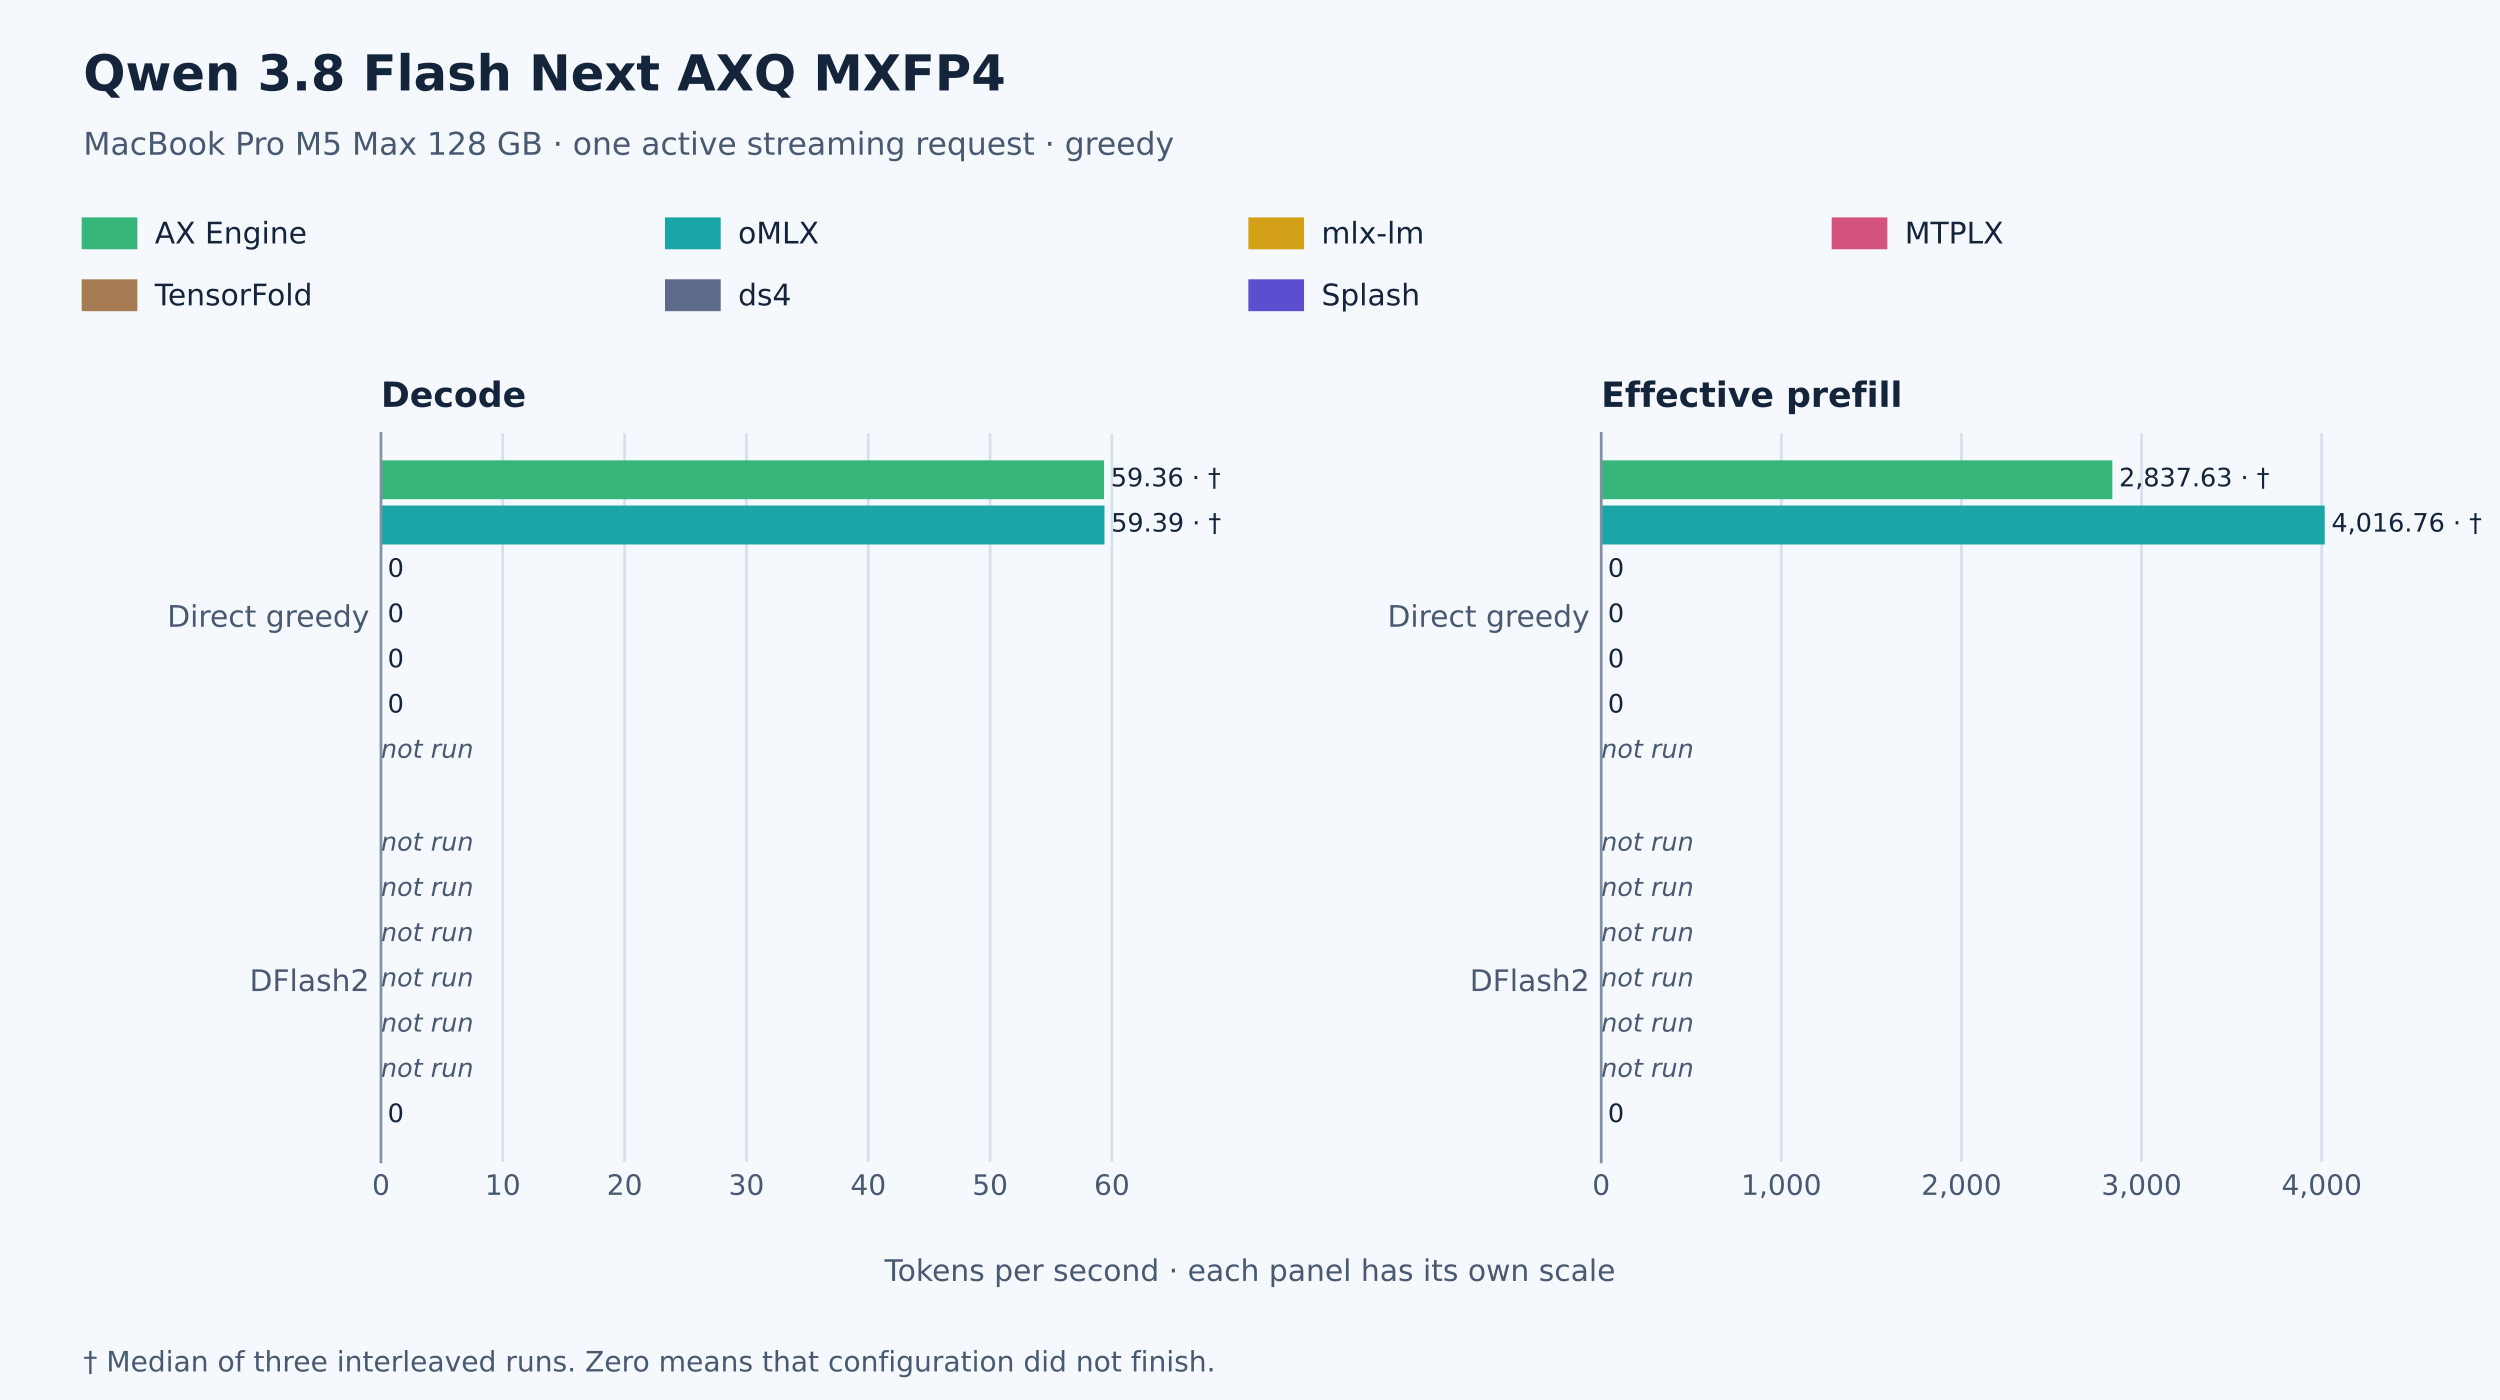
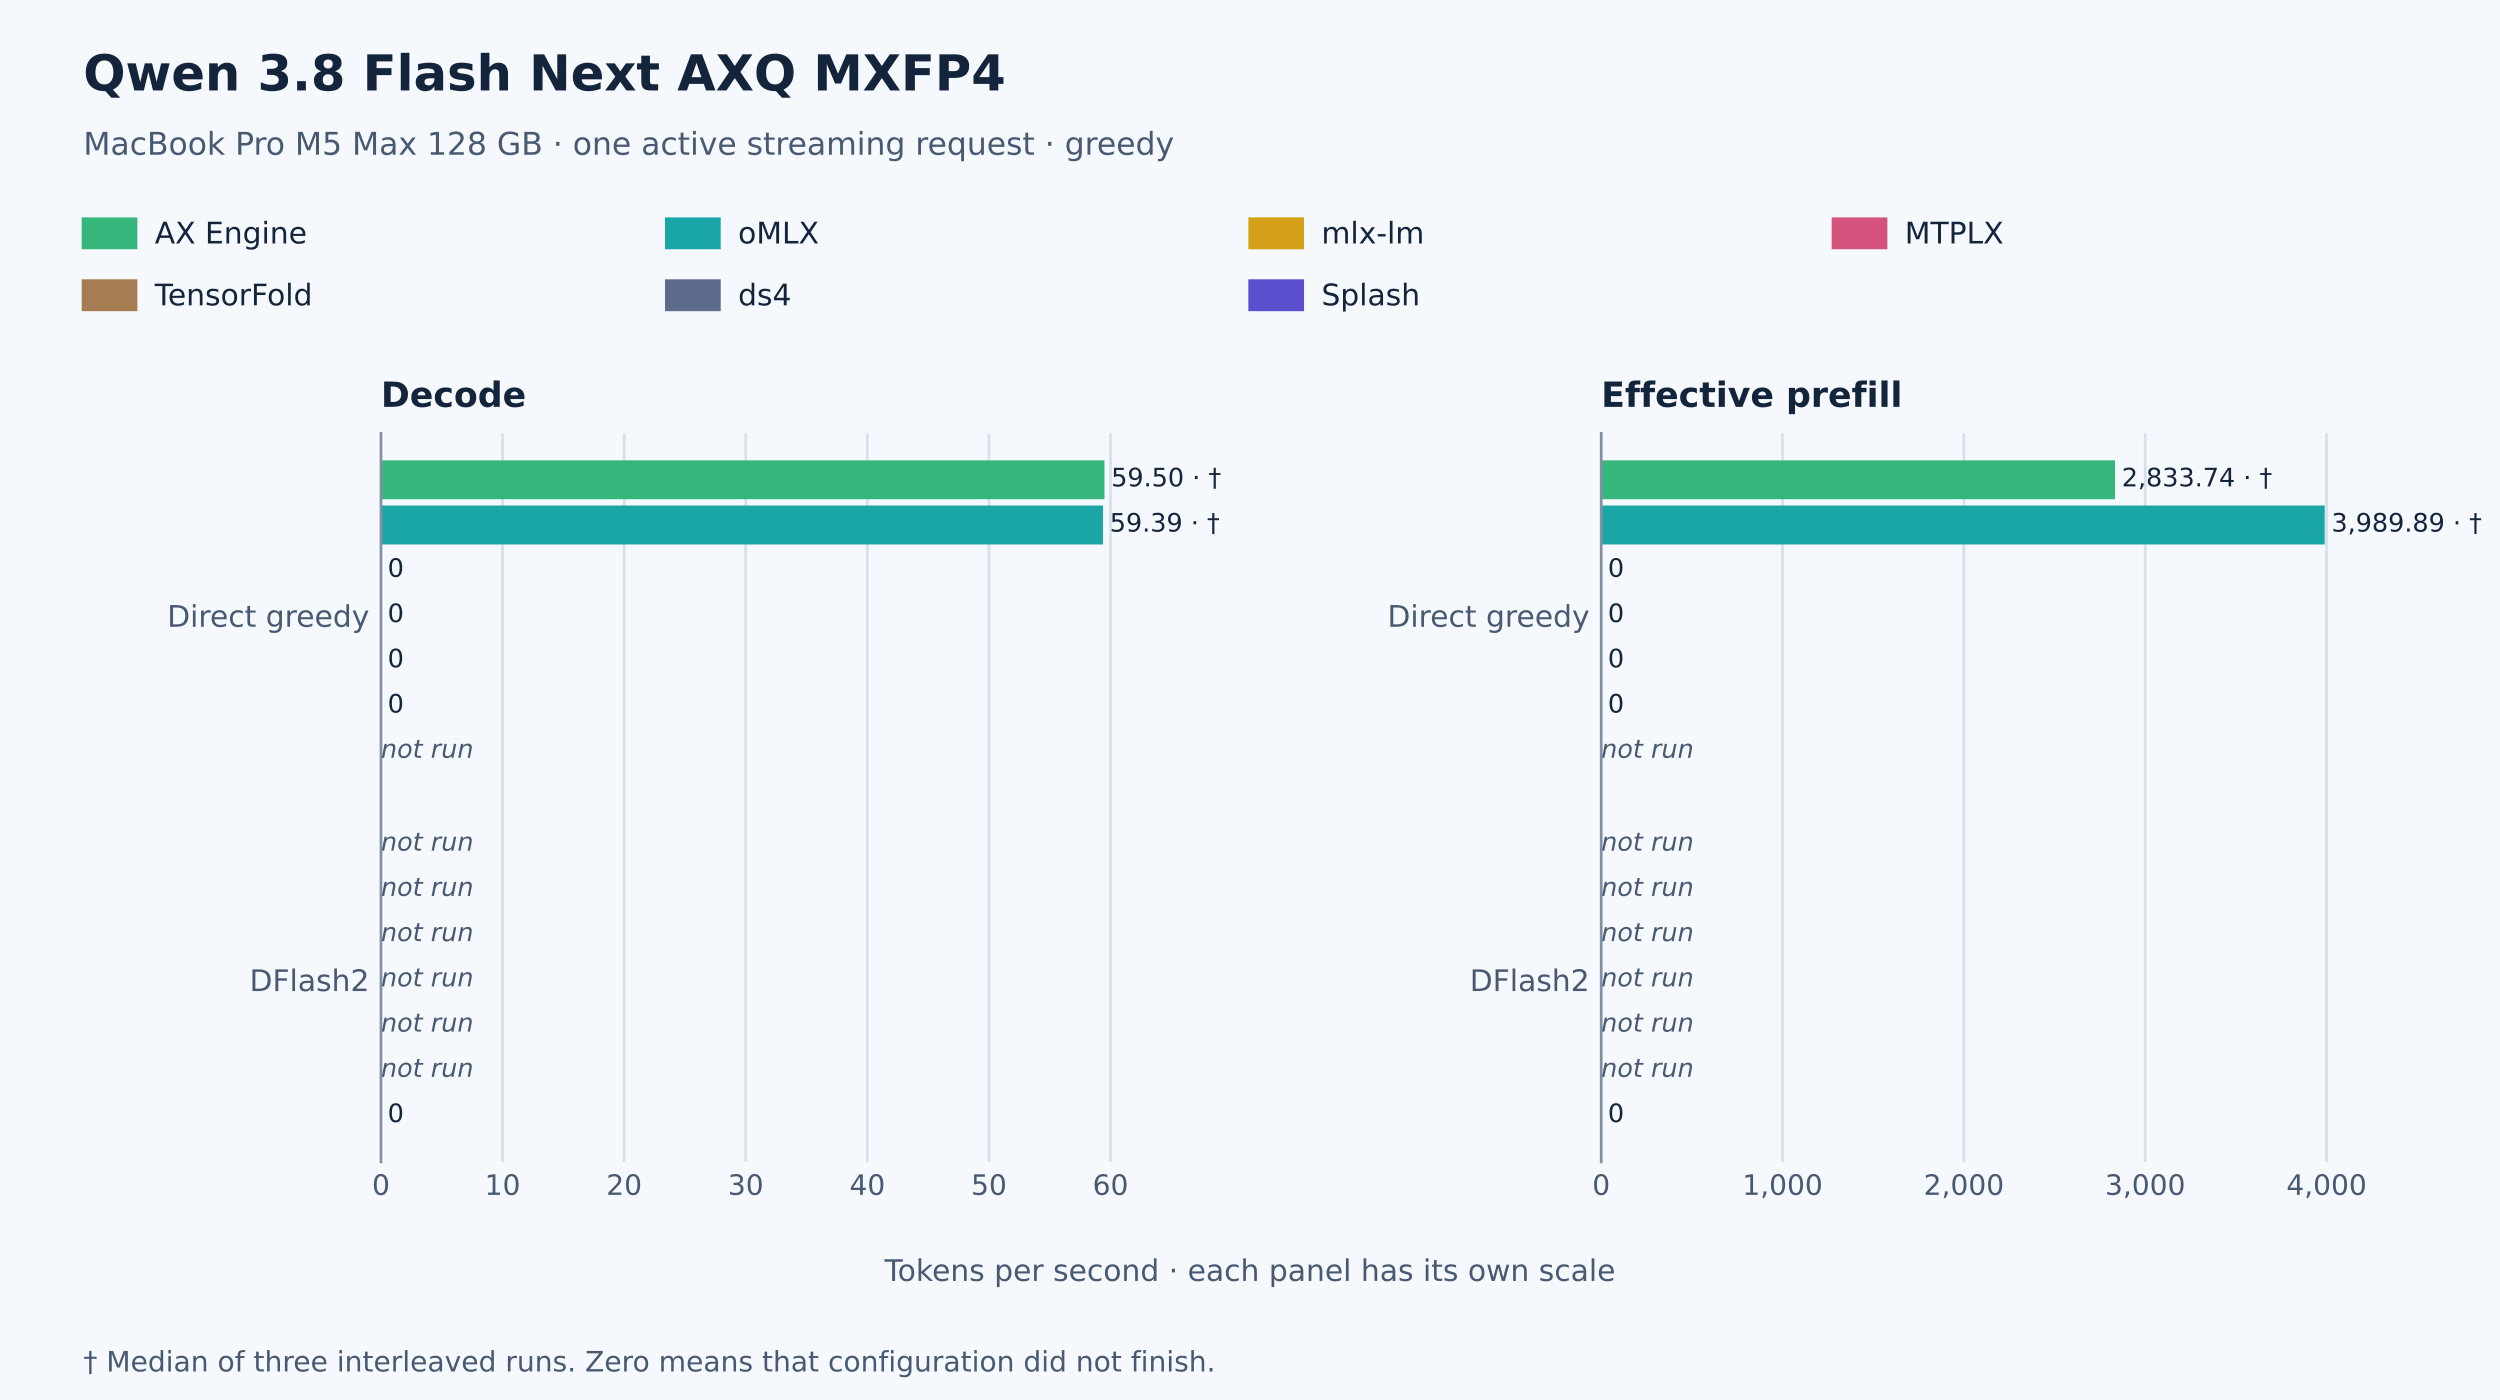
<svg xmlns="http://www.w3.org/2000/svg" width="756pt" height="423.36pt" viewBox="0 0 756 423.36" version="1.1">
  <defs>
    <style type="text/css">*{stroke-linejoin: round; stroke-linecap: butt}</style>
  </defs>
  <g id="figure_1">
    <g id="patch_1">
      <path d="M 0 423.36  L 756 423.36  L 756 0  L 0 0  z " style="fill: #f5f8fc" />
    </g>
    <g id="axes_1">
      <g id="patch_2">
        <path d="M 115.2 351.36  L 369 351.36  L 369 131.04  L 115.2 131.04  z " style="fill: #f5f8fc" />
      </g>
      <g id="matplotlib.axis_1">
        <g id="xtick_1">
          <g id="line2d_1">
            <path d="M 115.2 351.36  L 115.2 131.04  " clip-path="url(#pa84a5c3c2f)" style="fill: none; stroke: #d6dfec; stroke-width: 0.8; stroke-linecap: square" />
          </g>
          <g id="line2d_2" />
          <g id="text_1">
            <text style="font-size: 8.5px; font-family: 'DejaVu Sans', 'Helvetica Neue', Helvetica, Arial, sans-serif; text-anchor: middle; fill: #485971" x="115.2" y="361.318" transform="rotate(-0 115.2 361.318)">0</text>
          </g>
        </g>
        <g id="xtick_2">
          <g id="line2d_3">
-             <path d="M 152.04 351.36  L 152.04 131.04  " clip-path="url(#pa84a5c3c2f)" style="fill: none; stroke: #d6dfec; stroke-width: 0.8; stroke-linecap: square" />
+             <path d="M 151.971 351.36  L 151.971 131.04  " clip-path="url(#pa84a5c3c2f)" style="fill: none; stroke: #d6dfec; stroke-width: 0.8; stroke-linecap: square" />
          </g>
          <g id="line2d_4" />
          <g id="text_2">
-             <text style="font-size: 8.5px; font-family: 'DejaVu Sans', 'Helvetica Neue', Helvetica, Arial, sans-serif; text-anchor: middle; fill: #485971" x="152.04" y="361.318" transform="rotate(-0 152.0397 361.318)">10</text>
+             <text style="font-size: 8.5px; font-family: 'DejaVu Sans', 'Helvetica Neue', Helvetica, Arial, sans-serif; text-anchor: middle; fill: #485971" x="151.971" y="361.318" transform="rotate(-0 151.9707 361.318)">10</text>
          </g>
        </g>
        <g id="xtick_3">
          <g id="line2d_5">
-             <path d="M 188.879 351.36  L 188.879 131.04  " clip-path="url(#pa84a5c3c2f)" style="fill: none; stroke: #d6dfec; stroke-width: 0.8; stroke-linecap: square" />
+             <path d="M 188.741 351.36  L 188.741 131.04  " clip-path="url(#pa84a5c3c2f)" style="fill: none; stroke: #d6dfec; stroke-width: 0.8; stroke-linecap: square" />
          </g>
          <g id="line2d_6" />
          <g id="text_3">
-             <text style="font-size: 8.5px; font-family: 'DejaVu Sans', 'Helvetica Neue', Helvetica, Arial, sans-serif; text-anchor: middle; fill: #485971" x="188.879" y="361.318" transform="rotate(-0 188.8795 361.318)">20</text>
+             <text style="font-size: 8.5px; font-family: 'DejaVu Sans', 'Helvetica Neue', Helvetica, Arial, sans-serif; text-anchor: middle; fill: #485971" x="188.741" y="361.318" transform="rotate(-0 188.7414 361.318)">20</text>
          </g>
        </g>
        <g id="xtick_4">
          <g id="line2d_7">
-             <path d="M 225.719 351.36  L 225.719 131.04  " clip-path="url(#pa84a5c3c2f)" style="fill: none; stroke: #d6dfec; stroke-width: 0.8; stroke-linecap: square" />
+             <path d="M 225.512 351.36  L 225.512 131.04  " clip-path="url(#pa84a5c3c2f)" style="fill: none; stroke: #d6dfec; stroke-width: 0.8; stroke-linecap: square" />
          </g>
          <g id="line2d_8" />
          <g id="text_4">
-             <text style="font-size: 8.5px; font-family: 'DejaVu Sans', 'Helvetica Neue', Helvetica, Arial, sans-serif; text-anchor: middle; fill: #485971" x="225.719" y="361.318" transform="rotate(-0 225.7192 361.318)">30</text>
+             <text style="font-size: 8.5px; font-family: 'DejaVu Sans', 'Helvetica Neue', Helvetica, Arial, sans-serif; text-anchor: middle; fill: #485971" x="225.512" y="361.318" transform="rotate(-0 225.5121 361.318)">30</text>
          </g>
        </g>
        <g id="xtick_5">
          <g id="line2d_9">
-             <path d="M 262.559 351.36  L 262.559 131.04  " clip-path="url(#pa84a5c3c2f)" style="fill: none; stroke: #d6dfec; stroke-width: 0.8; stroke-linecap: square" />
+             <path d="M 262.283 351.36  L 262.283 131.04  " clip-path="url(#pa84a5c3c2f)" style="fill: none; stroke: #d6dfec; stroke-width: 0.8; stroke-linecap: square" />
          </g>
          <g id="line2d_10" />
          <g id="text_5">
-             <text style="font-size: 8.5px; font-family: 'DejaVu Sans', 'Helvetica Neue', Helvetica, Arial, sans-serif; text-anchor: middle; fill: #485971" x="262.559" y="361.318" transform="rotate(-0 262.559 361.318)">40</text>
+             <text style="font-size: 8.5px; font-family: 'DejaVu Sans', 'Helvetica Neue', Helvetica, Arial, sans-serif; text-anchor: middle; fill: #485971" x="262.283" y="361.318" transform="rotate(-0 262.2829 361.318)">40</text>
          </g>
        </g>
        <g id="xtick_6">
          <g id="line2d_11">
-             <path d="M 299.399 351.36  L 299.399 131.04  " clip-path="url(#pa84a5c3c2f)" style="fill: none; stroke: #d6dfec; stroke-width: 0.8; stroke-linecap: square" />
+             <path d="M 299.054 351.36  L 299.054 131.04  " clip-path="url(#pa84a5c3c2f)" style="fill: none; stroke: #d6dfec; stroke-width: 0.8; stroke-linecap: square" />
          </g>
          <g id="line2d_12" />
          <g id="text_6">
-             <text style="font-size: 8.5px; font-family: 'DejaVu Sans', 'Helvetica Neue', Helvetica, Arial, sans-serif; text-anchor: middle; fill: #485971" x="299.399" y="361.318" transform="rotate(-0 299.3987 361.318)">50</text>
+             <text style="font-size: 8.5px; font-family: 'DejaVu Sans', 'Helvetica Neue', Helvetica, Arial, sans-serif; text-anchor: middle; fill: #485971" x="299.054" y="361.318" transform="rotate(-0 299.0536 361.318)">50</text>
          </g>
        </g>
        <g id="xtick_7">
          <g id="line2d_13">
-             <path d="M 336.238 351.36  L 336.238 131.04  " clip-path="url(#pa84a5c3c2f)" style="fill: none; stroke: #d6dfec; stroke-width: 0.8; stroke-linecap: square" />
+             <path d="M 335.824 351.36  L 335.824 131.04  " clip-path="url(#pa84a5c3c2f)" style="fill: none; stroke: #d6dfec; stroke-width: 0.8; stroke-linecap: square" />
          </g>
          <g id="line2d_14" />
          <g id="text_7">
-             <text style="font-size: 8.5px; font-family: 'DejaVu Sans', 'Helvetica Neue', Helvetica, Arial, sans-serif; text-anchor: middle; fill: #485971" x="336.238" y="361.318" transform="rotate(-0 336.2385 361.318)">60</text>
+             <text style="font-size: 8.5px; font-family: 'DejaVu Sans', 'Helvetica Neue', Helvetica, Arial, sans-serif; text-anchor: middle; fill: #485971" x="335.824" y="361.318" transform="rotate(-0 335.8243 361.318)">60</text>
          </g>
        </g>
      </g>
      <g id="matplotlib.axis_2">
        <g id="ytick_1">
          <g id="line2d_15" />
          <g id="text_8">
            <text style="font-size: 9px; font-family: 'DejaVu Sans', 'Helvetica Neue', Helvetica, Arial, sans-serif; text-anchor: end; fill: #485971" x="111.7" y="189.539" transform="rotate(-0 111.7 189.5393)">Direct greedy</text>
          </g>
        </g>
        <g id="ytick_2">
          <g id="line2d_16" />
          <g id="text_9">
            <text style="font-size: 9px; font-family: 'DejaVu Sans', 'Helvetica Neue', Helvetica, Arial, sans-serif; text-anchor: end; fill: #485971" x="111.7" y="299.699" transform="rotate(-0 111.7 299.6993)">DFlash2</text>
          </g>
        </g>
      </g>
      <g id="patch_3">
-         <path d="M 115.2 139.198  L 333.874 139.198  L 333.874 150.962  L 115.2 150.962  z " clip-path="url(#pa84a5c3c2f)" style="fill: #37b67c" />
+         <path d="M 115.2 139.198  L 333.993 139.198  L 333.993 150.962  L 115.2 150.962  z " clip-path="url(#pa84a5c3c2f)" style="fill: #37b67c" />
      </g>
      <g id="patch_4">
-         <path d="M 115.2 152.878  L 333.993 152.878  L 333.993 164.642  L 115.2 164.642  z " clip-path="url(#pa84a5c3c2f)" style="fill: #1aa6a6" />
+         <path d="M 115.2 152.878  L 333.565 152.878  L 333.565 164.642  L 115.2 164.642  z " clip-path="url(#pa84a5c3c2f)" style="fill: #1aa6a6" />
      </g>
      <g id="patch_5">
        <path d="M 115.2 166.558  L 115.2 166.558  L 115.2 178.322  L 115.2 178.322  z " clip-path="url(#pa84a5c3c2f)" style="fill: #d4a017" />
      </g>
      <g id="patch_6">
        <path d="M 115.2 180.238  L 115.2 180.238  L 115.2 192.002  L 115.2 192.002  z " clip-path="url(#pa84a5c3c2f)" style="fill: #d4537e" />
      </g>
      <g id="patch_7">
        <path d="M 115.2 193.918  L 115.2 193.918  L 115.2 205.682  L 115.2 205.682  z " clip-path="url(#pa84a5c3c2f)" style="fill: #a67c52" />
      </g>
      <g id="patch_8">
        <path d="M 115.2 207.598  L 115.2 207.598  L 115.2 219.362  L 115.2 219.362  z " clip-path="url(#pa84a5c3c2f)" style="fill: #5c6b8a" />
      </g>
      <g id="patch_9">
        <path d="M 115.2 331.438  L 115.2 331.438  L 115.2 343.202  L 115.2 343.202  z " clip-path="url(#pa84a5c3c2f)" style="fill: #5b4fcf" />
      </g>
      <g id="patch_10">
        <path d="M 115.2 351.36  L 115.2 131.04  " style="fill: none; stroke: #8191a3; stroke-width: 0.8; stroke-linejoin: miter; stroke-linecap: square" />
      </g>
      <g id="text_10">
-         <text style="font-size: 7.7px; font-family: 'DejaVu Sans', 'Helvetica Neue', Helvetica, Arial, sans-serif; text-anchor: start; fill: #14243b" x="335.905" y="147.08" transform="rotate(-0 335.9049 147.0802)">59.36 · †</text>
+         <text style="font-size: 7.7px; font-family: 'DejaVu Sans', 'Helvetica Neue', Helvetica, Arial, sans-serif; text-anchor: start; fill: #14243b" x="336.024" y="147.08" transform="rotate(-0 336.0235 147.0802)">59.50 · †</text>
      </g>
      <g id="text_11">
-         <text style="font-size: 7.7px; font-family: 'DejaVu Sans', 'Helvetica Neue', Helvetica, Arial, sans-serif; text-anchor: start; fill: #14243b" x="336.024" y="160.76" transform="rotate(-0 336.0235 160.7602)">59.39 · †</text>
+         <text style="font-size: 7.7px; font-family: 'DejaVu Sans', 'Helvetica Neue', Helvetica, Arial, sans-serif; text-anchor: start; fill: #14243b" x="335.595" y="160.76" transform="rotate(-0 335.5955 160.7602)">59.39 · †</text>
      </g>
      <g id="text_12">
        <text style="font-size: 7.7px; font-family: 'DejaVu Sans', 'Helvetica Neue', Helvetica, Arial, sans-serif; text-anchor: start; fill: #14243b" x="117.23" y="174.44" transform="rotate(-0 117.2304 174.4402)">0</text>
      </g>
      <g id="text_13">
        <text style="font-size: 7.7px; font-family: 'DejaVu Sans', 'Helvetica Neue', Helvetica, Arial, sans-serif; text-anchor: start; fill: #14243b" x="117.23" y="188.12" transform="rotate(-0 117.2304 188.1202)">0</text>
      </g>
      <g id="text_14">
        <text style="font-size: 7.7px; font-family: 'DejaVu Sans', 'Helvetica Neue', Helvetica, Arial, sans-serif; text-anchor: start; fill: #14243b" x="117.23" y="201.8" transform="rotate(-0 117.2304 201.8002)">0</text>
      </g>
      <g id="text_15">
        <text style="font-size: 7.7px; font-family: 'DejaVu Sans', 'Helvetica Neue', Helvetica, Arial, sans-serif; text-anchor: start; fill: #14243b" x="117.23" y="215.48" transform="rotate(-0 117.2304 215.4802)">0</text>
      </g>
      <g id="text_16">
        <text style="font-style: italic; font-size: 7.7px; font-family: 'DejaVu Sans', 'Helvetica Neue', Helvetica, Arial, sans-serif; text-anchor: start; fill: #485971" x="115.2" y="229.16" transform="rotate(-0 115.2 229.1602)"> not run</text>
      </g>
      <g id="text_17">
        <text style="font-style: italic; font-size: 7.7px; font-family: 'DejaVu Sans', 'Helvetica Neue', Helvetica, Arial, sans-serif; text-anchor: start; fill: #485971" x="115.2" y="257.24" transform="rotate(-0 115.2 257.2402)"> not run</text>
      </g>
      <g id="text_18">
        <text style="font-style: italic; font-size: 7.7px; font-family: 'DejaVu Sans', 'Helvetica Neue', Helvetica, Arial, sans-serif; text-anchor: start; fill: #485971" x="115.2" y="270.92" transform="rotate(-0 115.2 270.9202)"> not run</text>
      </g>
      <g id="text_19">
        <text style="font-style: italic; font-size: 7.7px; font-family: 'DejaVu Sans', 'Helvetica Neue', Helvetica, Arial, sans-serif; text-anchor: start; fill: #485971" x="115.2" y="284.6" transform="rotate(-0 115.2 284.6002)"> not run</text>
      </g>
      <g id="text_20">
        <text style="font-style: italic; font-size: 7.7px; font-family: 'DejaVu Sans', 'Helvetica Neue', Helvetica, Arial, sans-serif; text-anchor: start; fill: #485971" x="115.2" y="298.28" transform="rotate(-0 115.2 298.2802)"> not run</text>
      </g>
      <g id="text_21">
        <text style="font-style: italic; font-size: 7.7px; font-family: 'DejaVu Sans', 'Helvetica Neue', Helvetica, Arial, sans-serif; text-anchor: start; fill: #485971" x="115.2" y="311.96" transform="rotate(-0 115.2 311.9602)"> not run</text>
      </g>
      <g id="text_22">
        <text style="font-style: italic; font-size: 7.7px; font-family: 'DejaVu Sans', 'Helvetica Neue', Helvetica, Arial, sans-serif; text-anchor: start; fill: #485971" x="115.2" y="325.64" transform="rotate(-0 115.2 325.6402)"> not run</text>
      </g>
      <g id="text_23">
        <text style="font-size: 7.7px; font-family: 'DejaVu Sans', 'Helvetica Neue', Helvetica, Arial, sans-serif; text-anchor: start; fill: #14243b" x="117.23" y="339.32" transform="rotate(-0 117.2304 339.3202)">0</text>
      </g>
      <g id="text_24">
        <text style="font-weight: 700; font-size: 10.5px; font-family: 'DejaVu Sans', 'Helvetica Neue', Helvetica, Arial, sans-serif; text-anchor: start; fill: #14243b" x="115.2" y="123.04" transform="rotate(-0 115.2 123.04)">Decode</text>
      </g>
    </g>
    <g id="axes_2">
      <g id="patch_11">
        <path d="M 484.2 351.36  L 738 351.36  L 738 131.04  L 484.2 131.04  z " style="fill: #f5f8fc" />
      </g>
      <g id="matplotlib.axis_3">
        <g id="xtick_8">
          <g id="line2d_17">
            <path d="M 484.2 351.36  L 484.2 131.04  " clip-path="url(#pe4d0dc6163)" style="fill: none; stroke: #d6dfec; stroke-width: 0.8; stroke-linecap: square" />
          </g>
          <g id="line2d_18" />
          <g id="text_25">
            <text style="font-size: 8.5px; font-family: 'DejaVu Sans', 'Helvetica Neue', Helvetica, Arial, sans-serif; text-anchor: middle; fill: #485971" x="484.2" y="361.318" transform="rotate(-0 484.2 361.318)">0</text>
          </g>
        </g>
        <g id="xtick_9">
          <g id="line2d_19">
-             <path d="M 538.67 351.36  L 538.67 131.04  " clip-path="url(#pe4d0dc6163)" style="fill: none; stroke: #d6dfec; stroke-width: 0.8; stroke-linecap: square" />
+             <path d="M 539.037 351.36  L 539.037 131.04  " clip-path="url(#pe4d0dc6163)" style="fill: none; stroke: #d6dfec; stroke-width: 0.8; stroke-linecap: square" />
          </g>
          <g id="line2d_20" />
          <g id="text_26">
-             <text style="font-size: 8.5px; font-family: 'DejaVu Sans', 'Helvetica Neue', Helvetica, Arial, sans-serif; text-anchor: middle; fill: #485971" x="538.67" y="361.318" transform="rotate(-0 538.67 361.318)">1,000</text>
+             <text style="font-size: 8.5px; font-family: 'DejaVu Sans', 'Helvetica Neue', Helvetica, Arial, sans-serif; text-anchor: middle; fill: #485971" x="539.037" y="361.318" transform="rotate(-0 539.0369 361.318)">1,000</text>
          </g>
        </g>
        <g id="xtick_10">
          <g id="line2d_21">
-             <path d="M 593.14 351.36  L 593.14 131.04  " clip-path="url(#pe4d0dc6163)" style="fill: none; stroke: #d6dfec; stroke-width: 0.8; stroke-linecap: square" />
+             <path d="M 593.874 351.36  L 593.874 131.04  " clip-path="url(#pe4d0dc6163)" style="fill: none; stroke: #d6dfec; stroke-width: 0.8; stroke-linecap: square" />
          </g>
          <g id="line2d_22" />
          <g id="text_27">
-             <text style="font-size: 8.5px; font-family: 'DejaVu Sans', 'Helvetica Neue', Helvetica, Arial, sans-serif; text-anchor: middle; fill: #485971" x="593.14" y="361.318" transform="rotate(-0 593.14 361.318)">2,000</text>
+             <text style="font-size: 8.5px; font-family: 'DejaVu Sans', 'Helvetica Neue', Helvetica, Arial, sans-serif; text-anchor: middle; fill: #485971" x="593.874" y="361.318" transform="rotate(-0 593.8739 361.318)">2,000</text>
          </g>
        </g>
        <g id="xtick_11">
          <g id="line2d_23">
-             <path d="M 647.61 351.36  L 647.61 131.04  " clip-path="url(#pe4d0dc6163)" style="fill: none; stroke: #d6dfec; stroke-width: 0.8; stroke-linecap: square" />
+             <path d="M 648.711 351.36  L 648.711 131.04  " clip-path="url(#pe4d0dc6163)" style="fill: none; stroke: #d6dfec; stroke-width: 0.8; stroke-linecap: square" />
          </g>
          <g id="line2d_24" />
          <g id="text_28">
-             <text style="font-size: 8.5px; font-family: 'DejaVu Sans', 'Helvetica Neue', Helvetica, Arial, sans-serif; text-anchor: middle; fill: #485971" x="647.61" y="361.318" transform="rotate(-0 647.61 361.318)">3,000</text>
+             <text style="font-size: 8.5px; font-family: 'DejaVu Sans', 'Helvetica Neue', Helvetica, Arial, sans-serif; text-anchor: middle; fill: #485971" x="648.711" y="361.318" transform="rotate(-0 648.7108 361.318)">3,000</text>
          </g>
        </g>
        <g id="xtick_12">
          <g id="line2d_25">
-             <path d="M 702.08 351.36  L 702.08 131.04  " clip-path="url(#pe4d0dc6163)" style="fill: none; stroke: #d6dfec; stroke-width: 0.8; stroke-linecap: square" />
+             <path d="M 703.548 351.36  L 703.548 131.04  " clip-path="url(#pe4d0dc6163)" style="fill: none; stroke: #d6dfec; stroke-width: 0.8; stroke-linecap: square" />
          </g>
          <g id="line2d_26" />
          <g id="text_29">
-             <text style="font-size: 8.5px; font-family: 'DejaVu Sans', 'Helvetica Neue', Helvetica, Arial, sans-serif; text-anchor: middle; fill: #485971" x="702.08" y="361.318" transform="rotate(-0 702.08 361.318)">4,000</text>
+             <text style="font-size: 8.5px; font-family: 'DejaVu Sans', 'Helvetica Neue', Helvetica, Arial, sans-serif; text-anchor: middle; fill: #485971" x="703.548" y="361.318" transform="rotate(-0 703.5478 361.318)">4,000</text>
          </g>
        </g>
      </g>
      <g id="matplotlib.axis_4">
        <g id="ytick_3">
          <g id="line2d_27" />
          <g id="text_30">
            <text style="font-size: 9px; font-family: 'DejaVu Sans', 'Helvetica Neue', Helvetica, Arial, sans-serif; text-anchor: end; fill: #485971" x="480.7" y="189.539" transform="rotate(-0 480.7 189.5393)">Direct greedy</text>
          </g>
        </g>
        <g id="ytick_4">
          <g id="line2d_28" />
          <g id="text_31">
            <text style="font-size: 9px; font-family: 'DejaVu Sans', 'Helvetica Neue', Helvetica, Arial, sans-serif; text-anchor: end; fill: #485971" x="480.7" y="299.699" transform="rotate(-0 480.7 299.6993)">DFlash2</text>
          </g>
        </g>
      </g>
      <g id="patch_12">
-         <path d="M 484.2 139.198  L 638.766 139.198  L 638.766 150.962  L 484.2 150.962  z " clip-path="url(#pe4d0dc6163)" style="fill: #37b67c" />
+         <path d="M 484.2 139.198  L 639.594 139.198  L 639.594 150.962  L 484.2 150.962  z " clip-path="url(#pe4d0dc6163)" style="fill: #37b67c" />
      </g>
      <g id="patch_13">
        <path d="M 484.2 152.878  L 702.993 152.878  L 702.993 164.642  L 484.2 164.642  z " clip-path="url(#pe4d0dc6163)" style="fill: #1aa6a6" />
      </g>
      <g id="patch_14">
        <path d="M 484.2 166.558  L 484.2 166.558  L 484.2 178.322  L 484.2 178.322  z " clip-path="url(#pe4d0dc6163)" style="fill: #d4a017" />
      </g>
      <g id="patch_15">
        <path d="M 484.2 180.238  L 484.2 180.238  L 484.2 192.002  L 484.2 192.002  z " clip-path="url(#pe4d0dc6163)" style="fill: #d4537e" />
      </g>
      <g id="patch_16">
        <path d="M 484.2 193.918  L 484.2 193.918  L 484.2 205.682  L 484.2 205.682  z " clip-path="url(#pe4d0dc6163)" style="fill: #a67c52" />
      </g>
      <g id="patch_17">
        <path d="M 484.2 207.598  L 484.2 207.598  L 484.2 219.362  L 484.2 219.362  z " clip-path="url(#pe4d0dc6163)" style="fill: #5c6b8a" />
      </g>
      <g id="patch_18">
        <path d="M 484.2 331.438  L 484.2 331.438  L 484.2 343.202  L 484.2 343.202  z " clip-path="url(#pe4d0dc6163)" style="fill: #5b4fcf" />
      </g>
      <g id="patch_19">
        <path d="M 484.2 351.36  L 484.2 131.04  " style="fill: none; stroke: #8191a3; stroke-width: 0.8; stroke-linejoin: miter; stroke-linecap: square" />
      </g>
      <g id="text_32">
-         <text style="font-size: 7.7px; font-family: 'DejaVu Sans', 'Helvetica Neue', Helvetica, Arial, sans-serif; text-anchor: start; fill: #14243b" x="640.796" y="147.08" transform="rotate(-0 640.7961 147.0802)">2,837.63 · †</text>
+         <text style="font-size: 7.7px; font-family: 'DejaVu Sans', 'Helvetica Neue', Helvetica, Arial, sans-serif; text-anchor: start; fill: #14243b" x="641.624" y="147.08" transform="rotate(-0 641.624 147.0802)">2,833.74 · †</text>
      </g>
      <g id="text_33">
-         <text style="font-size: 7.7px; font-family: 'DejaVu Sans', 'Helvetica Neue', Helvetica, Arial, sans-serif; text-anchor: start; fill: #14243b" x="705.024" y="160.76" transform="rotate(-0 705.0235 160.7602)">4,016.76 · †</text>
+         <text style="font-size: 7.7px; font-family: 'DejaVu Sans', 'Helvetica Neue', Helvetica, Arial, sans-serif; text-anchor: start; fill: #14243b" x="705.024" y="160.76" transform="rotate(-0 705.0235 160.7602)">3,989.89 · †</text>
      </g>
      <g id="text_34">
        <text style="font-size: 7.7px; font-family: 'DejaVu Sans', 'Helvetica Neue', Helvetica, Arial, sans-serif; text-anchor: start; fill: #14243b" x="486.23" y="174.44" transform="rotate(-0 486.2304 174.4402)">0</text>
      </g>
      <g id="text_35">
        <text style="font-size: 7.7px; font-family: 'DejaVu Sans', 'Helvetica Neue', Helvetica, Arial, sans-serif; text-anchor: start; fill: #14243b" x="486.23" y="188.12" transform="rotate(-0 486.2304 188.1202)">0</text>
      </g>
      <g id="text_36">
        <text style="font-size: 7.7px; font-family: 'DejaVu Sans', 'Helvetica Neue', Helvetica, Arial, sans-serif; text-anchor: start; fill: #14243b" x="486.23" y="201.8" transform="rotate(-0 486.2304 201.8002)">0</text>
      </g>
      <g id="text_37">
        <text style="font-size: 7.7px; font-family: 'DejaVu Sans', 'Helvetica Neue', Helvetica, Arial, sans-serif; text-anchor: start; fill: #14243b" x="486.23" y="215.48" transform="rotate(-0 486.2304 215.4802)">0</text>
      </g>
      <g id="text_38">
        <text style="font-style: italic; font-size: 7.7px; font-family: 'DejaVu Sans', 'Helvetica Neue', Helvetica, Arial, sans-serif; text-anchor: start; fill: #485971" x="484.2" y="229.16" transform="rotate(-0 484.2 229.1602)"> not run</text>
      </g>
      <g id="text_39">
        <text style="font-style: italic; font-size: 7.7px; font-family: 'DejaVu Sans', 'Helvetica Neue', Helvetica, Arial, sans-serif; text-anchor: start; fill: #485971" x="484.2" y="257.24" transform="rotate(-0 484.2 257.2402)"> not run</text>
      </g>
      <g id="text_40">
        <text style="font-style: italic; font-size: 7.7px; font-family: 'DejaVu Sans', 'Helvetica Neue', Helvetica, Arial, sans-serif; text-anchor: start; fill: #485971" x="484.2" y="270.92" transform="rotate(-0 484.2 270.9202)"> not run</text>
      </g>
      <g id="text_41">
        <text style="font-style: italic; font-size: 7.7px; font-family: 'DejaVu Sans', 'Helvetica Neue', Helvetica, Arial, sans-serif; text-anchor: start; fill: #485971" x="484.2" y="284.6" transform="rotate(-0 484.2 284.6002)"> not run</text>
      </g>
      <g id="text_42">
        <text style="font-style: italic; font-size: 7.7px; font-family: 'DejaVu Sans', 'Helvetica Neue', Helvetica, Arial, sans-serif; text-anchor: start; fill: #485971" x="484.2" y="298.28" transform="rotate(-0 484.2 298.2802)"> not run</text>
      </g>
      <g id="text_43">
        <text style="font-style: italic; font-size: 7.7px; font-family: 'DejaVu Sans', 'Helvetica Neue', Helvetica, Arial, sans-serif; text-anchor: start; fill: #485971" x="484.2" y="311.96" transform="rotate(-0 484.2 311.9602)"> not run</text>
      </g>
      <g id="text_44">
        <text style="font-style: italic; font-size: 7.7px; font-family: 'DejaVu Sans', 'Helvetica Neue', Helvetica, Arial, sans-serif; text-anchor: start; fill: #485971" x="484.2" y="325.64" transform="rotate(-0 484.2 325.6402)"> not run</text>
      </g>
      <g id="text_45">
        <text style="font-size: 7.7px; font-family: 'DejaVu Sans', 'Helvetica Neue', Helvetica, Arial, sans-serif; text-anchor: start; fill: #14243b" x="486.23" y="339.32" transform="rotate(-0 486.2304 339.3202)">0</text>
      </g>
      <g id="text_46">
        <text style="font-weight: 700; font-size: 10.5px; font-family: 'DejaVu Sans', 'Helvetica Neue', Helvetica, Arial, sans-serif; text-anchor: start; fill: #14243b" x="484.2" y="123.04" transform="rotate(-0 484.2 123.04)">Effective prefill</text>
      </g>
    </g>
    <g id="patch_20">
      <path d="M 25.2 74.88  L 41.04 74.88  L 41.04 66.24  L 25.2 66.24  z " style="fill: #37b67c; stroke: #37b67c; stroke-linejoin: miter" />
    </g>
    <g id="patch_21">
      <path d="M 201.6 74.88  L 217.44 74.88  L 217.44 66.24  L 201.6 66.24  z " style="fill: #1aa6a6; stroke: #1aa6a6; stroke-linejoin: miter" />
    </g>
    <g id="patch_22">
      <path d="M 378 74.88  L 393.84 74.88  L 393.84 66.24  L 378 66.24  z " style="fill: #d4a017; stroke: #d4a017; stroke-linejoin: miter" />
    </g>
    <g id="patch_23">
      <path d="M 554.4 74.88  L 570.24 74.88  L 570.24 66.24  L 554.4 66.24  z " style="fill: #d4537e; stroke: #d4537e; stroke-linejoin: miter" />
    </g>
    <g id="patch_24">
      <path d="M 25.2 93.6  L 41.04 93.6  L 41.04 84.96  L 25.2 84.96  z " style="fill: #a67c52; stroke: #a67c52; stroke-linejoin: miter" />
    </g>
    <g id="patch_25">
      <path d="M 201.6 93.6  L 217.44 93.6  L 217.44 84.96  L 201.6 84.96  z " style="fill: #5c6b8a; stroke: #5c6b8a; stroke-linejoin: miter" />
    </g>
    <g id="patch_26">
      <path d="M 378 93.6  L 393.84 93.6  L 393.84 84.96  L 378 84.96  z " style="fill: #5b4fcf; stroke: #5b4fcf; stroke-linejoin: miter" />
    </g>
    <g id="text_47">
      <text style="font-weight: 700; font-size: 15px; font-family: 'DejaVu Sans', 'Helvetica Neue', Helvetica, Arial, sans-serif; text-anchor: start; fill: #14243b" x="25.2" y="27.36" transform="rotate(-0 25.2 27.36)">Qwen 3.8 Flash Next AXQ MXFP4</text>
    </g>
    <g id="text_48">
      <text style="font-size: 9.5px; font-family: 'DejaVu Sans', 'Helvetica Neue', Helvetica, Arial, sans-serif; text-anchor: start; fill: #485971" x="25.2" y="46.8" transform="rotate(-0 25.2 46.8)">MacBook Pro M5 Max 128 GB · one active streaming request · greedy</text>
    </g>
    <g id="text_49">
      <text style="font-size: 9px; font-family: 'DejaVu Sans', 'Helvetica Neue', Helvetica, Arial, sans-serif; text-anchor: start; fill: #14243b" x="46.8" y="73.618" transform="rotate(-0 46.8 73.61824)">AX Engine</text>
    </g>
    <g id="text_50">
      <text style="font-size: 9px; font-family: 'DejaVu Sans', 'Helvetica Neue', Helvetica, Arial, sans-serif; text-anchor: start; fill: #14243b" x="223.2" y="73.618" transform="rotate(-0 223.2 73.61789)">oMLX</text>
    </g>
    <g id="text_51">
      <text style="font-size: 9px; font-family: 'DejaVu Sans', 'Helvetica Neue', Helvetica, Arial, sans-serif; text-anchor: start; fill: #14243b" x="399.6" y="73.618" transform="rotate(-0 399.6 73.61824)">mlx-lm</text>
    </g>
    <g id="text_52">
      <text style="font-size: 9px; font-family: 'DejaVu Sans', 'Helvetica Neue', Helvetica, Arial, sans-serif; text-anchor: start; fill: #14243b" x="576" y="73.618" transform="rotate(-0 576 73.61789)">MTPLX</text>
    </g>
    <g id="text_53">
      <text style="font-size: 9px; font-family: 'DejaVu Sans', 'Helvetica Neue', Helvetica, Arial, sans-serif; text-anchor: start; fill: #14243b" x="46.8" y="92.338" transform="rotate(-0 46.8 92.33824)">TensorFold</text>
    </g>
    <g id="text_54">
      <text style="font-size: 9px; font-family: 'DejaVu Sans', 'Helvetica Neue', Helvetica, Arial, sans-serif; text-anchor: start; fill: #14243b" x="223.2" y="92.338" transform="rotate(-0 223.2 92.33824)">ds4</text>
    </g>
    <g id="text_55">
      <text style="font-size: 9px; font-family: 'DejaVu Sans', 'Helvetica Neue', Helvetica, Arial, sans-serif; text-anchor: start; fill: #14243b" x="399.6" y="92.338" transform="rotate(-0 399.6 92.33824)">Splash</text>
    </g>
    <g id="text_56">
      <text style="font-size: 9px; font-family: 'DejaVu Sans', 'Helvetica Neue', Helvetica, Arial, sans-serif; text-anchor: middle; fill: #485971" x="378" y="387.36" transform="rotate(-0 378 387.36)">Tokens per second · each panel has its own scale</text>
    </g>
    <g id="text_57">
      <text style="font-size: 8.5px; font-family: 'DejaVu Sans', 'Helvetica Neue', Helvetica, Arial, sans-serif; text-anchor: start; fill: #485971" x="25.2" y="414.72" transform="rotate(-0 25.2 414.72)">† Median of three interleaved runs. Zero means that configuration did not finish.</text>
    </g>
  </g>
  <defs>
    <clipPath id="pa84a5c3c2f">
      <rect x="115.2" y="131.04" width="253.8" height="220.32" />
    </clipPath>
    <clipPath id="pe4d0dc6163">
      <rect x="484.2" y="131.04" width="253.8" height="220.32" />
    </clipPath>
  </defs>
</svg>
